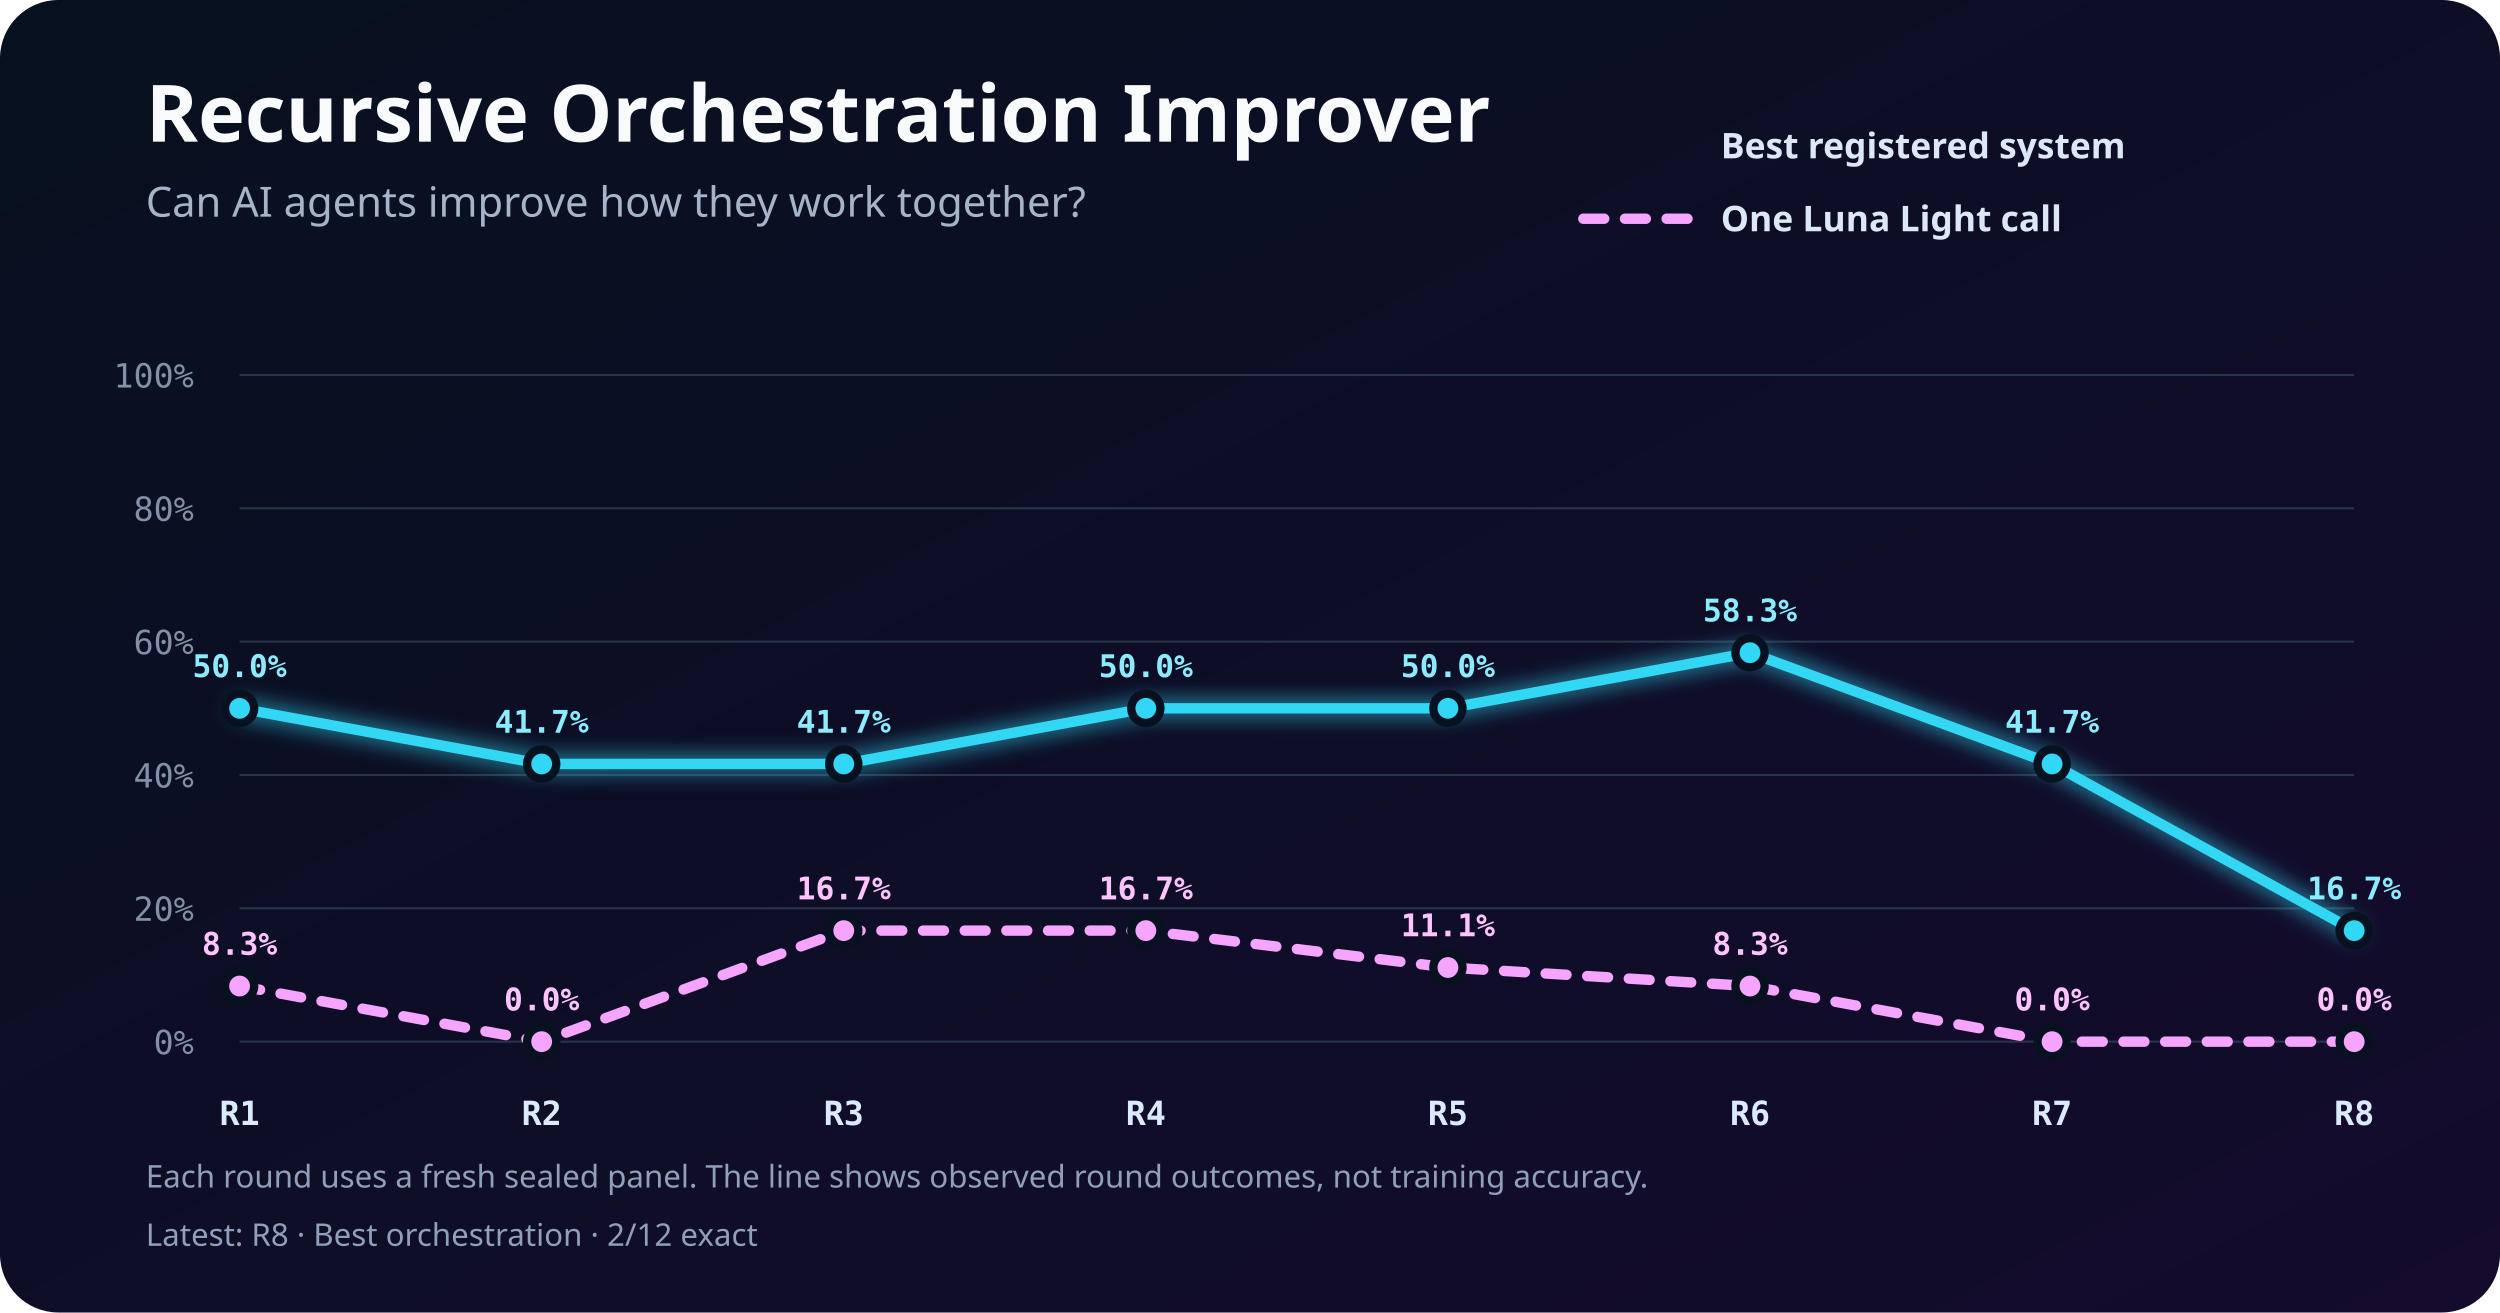
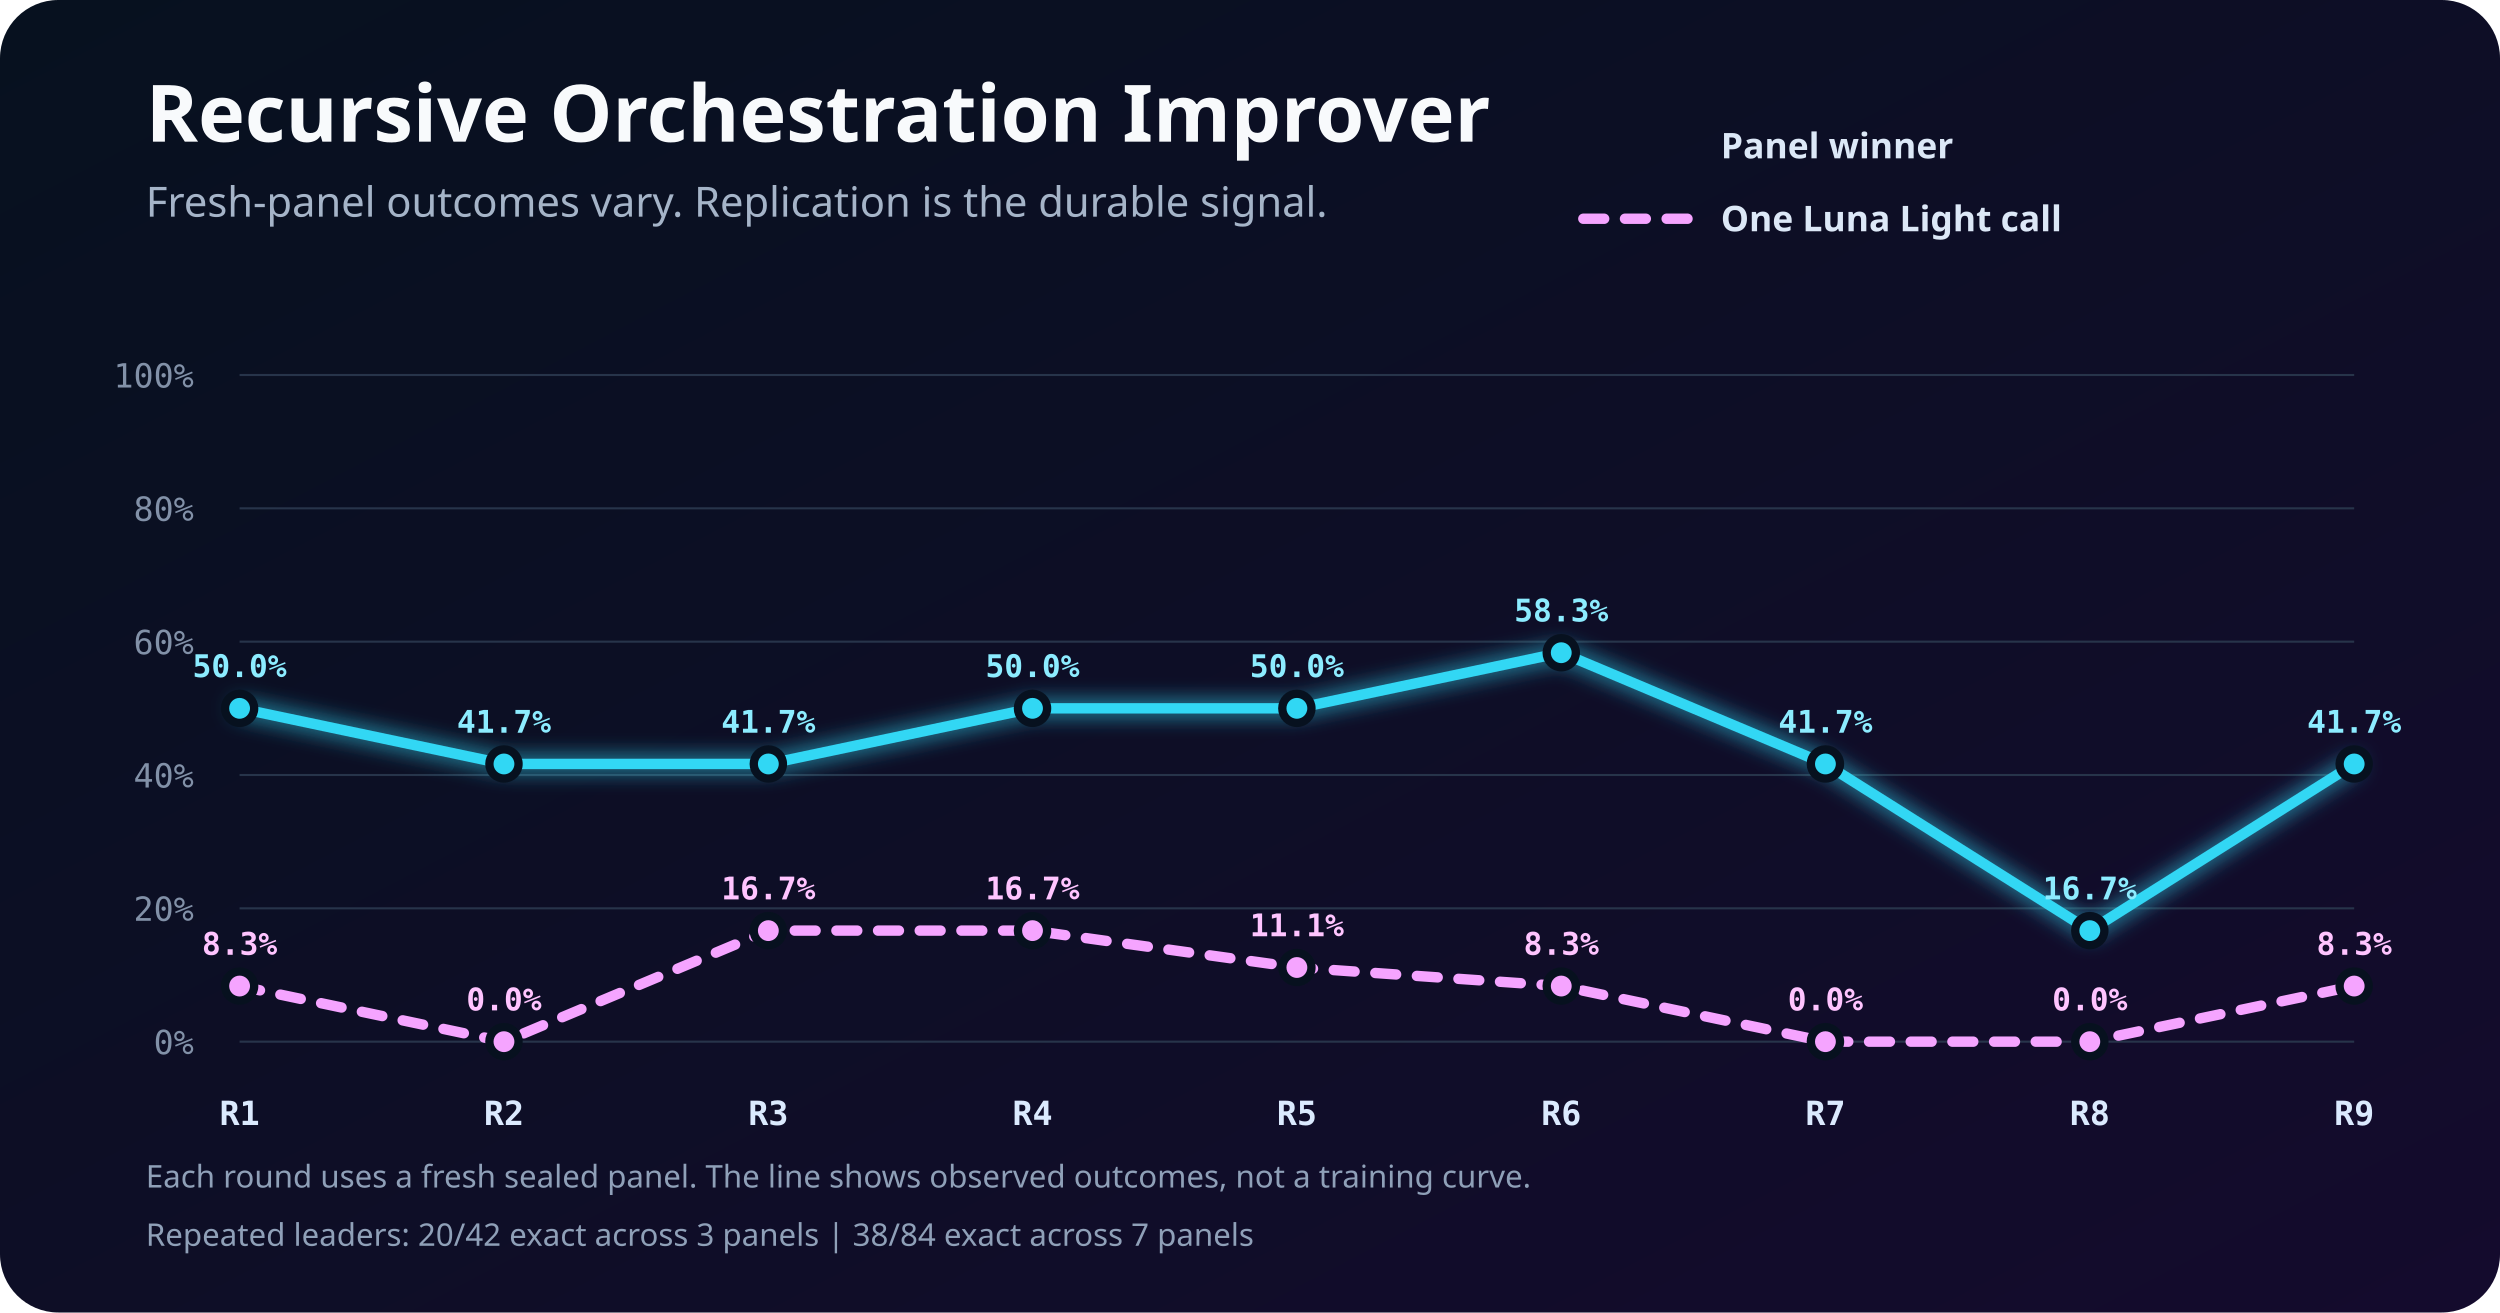
<svg xmlns="http://www.w3.org/2000/svg" width="1200" height="630" viewBox="0 0 1200 630" role="img" aria-labelledby="title desc">
  <defs>
    <linearGradient id="bg" x1="0" y1="0" x2="1" y2="1">
      <stop stop-color="#07111f" />
      <stop offset="1" stop-color="#140b2d" />
    </linearGradient>
    <filter id="glow">
      <feGaussianBlur stdDeviation="5" result="b" />
      <feMerge>
        <feMergeNode in="b" />
        <feMergeNode in="SourceGraphic" />
      </feMerge>
    </filter>
  </defs>
  <style>
  .title{font:700 38px ui-sans-serif,system-ui;fill:#f8fafc} .subtitle{font:500 20px ui-sans-serif,system-ui;fill:#a5b4c8}
  .grid{stroke:#27344a;stroke-width:1} .axis{font:500 16px ui-monospace,SFMono-Regular,monospace;fill:#8291a8} .strong{fill:#dbeafe;font-weight:700}
  .line{fill:none;stroke-width:5;stroke-linejoin:round;stroke-linecap:round} .line.winner{stroke:#31d7f4;filter:url(#glow)} .line.direct{stroke:#f5a4ff;stroke-dasharray:10 10}
  .dot{stroke:#07111f;stroke-width:4} .dot.winner{fill:#31d7f4} .dot.direct{fill:#f5a4ff}
  .value{font:700 15px ui-monospace,SFMono-Regular,monospace} .value.winner{fill:#8cecff} .value.direct{fill:#ffc4ff}
  .legend{font:600 17px ui-sans-serif,system-ui;fill:#dce8f7} .note{font:500 15px ui-sans-serif,system-ui;fill:#8fa0b8}
</style>
  <rect width="1200" height="630" rx="28" fill="url(#bg)" />
  <text x="70" y="68" class="title">Recursive Orchestration Improver</text>
-   <text x="70" y="104" class="subtitle">Can AI agents improve how they work together?</text>
+   <text x="70" y="104" class="subtitle">Fresh-panel outcomes vary. Replication is the durable signal.</text>
  <line x1="760" y1="70" x2="810" y2="70" class="line winner" />
-   <text x="826" y="76" class="legend">Best registered system</text>
+   <text x="826" y="76" class="legend">Panel winner</text>
  <line x1="760" y1="105" x2="810" y2="105" class="line direct" />
  <text x="826" y="111" class="legend">One Luna Light call</text>
  <line x1="115" y1="500.0" x2="1130" y2="500.0" class="grid" />
  <text x="93" y="506.0" text-anchor="end" class="axis">0%</text>
  <line x1="115" y1="436.0" x2="1130" y2="436.0" class="grid" />
  <text x="93" y="442.0" text-anchor="end" class="axis">20%</text>
  <line x1="115" y1="372.0" x2="1130" y2="372.0" class="grid" />
  <text x="93" y="378.0" text-anchor="end" class="axis">40%</text>
  <line x1="115" y1="308.0" x2="1130" y2="308.0" class="grid" />
  <text x="93" y="314.0" text-anchor="end" class="axis">60%</text>
  <line x1="115" y1="244.0" x2="1130" y2="244.0" class="grid" />
  <text x="93" y="250.0" text-anchor="end" class="axis">80%</text>
  <line x1="115" y1="180.0" x2="1130" y2="180.0" class="grid" />
  <text x="93" y="186.0" text-anchor="end" class="axis">100%</text>
-   <polyline points="115.0,340.0 260.0,366.7 405.0,366.7 550.0,340.0 695.0,340.0 840.0,313.3 985.0,366.7 1130.0,446.7" class="line winner" />
-   <polyline points="115.0,473.3 260.0,500.0 405.0,446.7 550.0,446.7 695.0,464.4 840.0,473.3 985.0,500.0 1130.0,500.0" class="line direct" />
+   <polyline points="115.0,340.0 241.9,366.7 368.8,366.7 495.6,340.0 622.5,340.0 749.4,313.3 876.2,366.7 1003.1,446.7 1130.0,366.7" class="line winner" />
+   <polyline points="115.0,473.3 241.9,500.0 368.8,446.7 495.6,446.7 622.5,464.4 749.4,473.3 876.2,500.0 1003.1,500.0 1130.0,473.3" class="line direct" />
  <circle cx="115.0" cy="340.0" r="7" class="dot winner" />
  <text x="115.0" y="325.0" text-anchor="middle" class="value winner">50.0%</text>
  <circle cx="115.0" cy="473.3" r="7" class="dot direct" />
  <text x="115.0" y="458.3" text-anchor="middle" class="value direct">8.3%</text>
-   <circle cx="260.0" cy="366.7" r="7" class="dot winner" />
-   <text x="260.0" y="351.7" text-anchor="middle" class="value winner">41.7%</text>
-   <circle cx="260.0" cy="500.0" r="7" class="dot direct" />
-   <text x="260.0" y="485.0" text-anchor="middle" class="value direct">0.0%</text>
-   <circle cx="405.0" cy="366.7" r="7" class="dot winner" />
-   <text x="405.0" y="351.7" text-anchor="middle" class="value winner">41.7%</text>
-   <circle cx="405.0" cy="446.7" r="7" class="dot direct" />
-   <text x="405.0" y="431.7" text-anchor="middle" class="value direct">16.7%</text>
-   <circle cx="550.0" cy="340.0" r="7" class="dot winner" />
-   <text x="550.0" y="325.0" text-anchor="middle" class="value winner">50.0%</text>
-   <circle cx="550.0" cy="446.7" r="7" class="dot direct" />
-   <text x="550.0" y="431.7" text-anchor="middle" class="value direct">16.7%</text>
-   <circle cx="695.0" cy="340.0" r="7" class="dot winner" />
-   <text x="695.0" y="325.0" text-anchor="middle" class="value winner">50.0%</text>
-   <circle cx="695.0" cy="464.4" r="7" class="dot direct" />
-   <text x="695.0" y="449.4" text-anchor="middle" class="value direct">11.1%</text>
-   <circle cx="840.0" cy="313.3" r="7" class="dot winner" />
-   <text x="840.0" y="298.3" text-anchor="middle" class="value winner">58.3%</text>
-   <circle cx="840.0" cy="473.3" r="7" class="dot direct" />
-   <text x="840.0" y="458.3" text-anchor="middle" class="value direct">8.3%</text>
-   <circle cx="985.0" cy="366.7" r="7" class="dot winner" />
-   <text x="985.0" y="351.7" text-anchor="middle" class="value winner">41.7%</text>
-   <circle cx="985.0" cy="500.0" r="7" class="dot direct" />
-   <text x="985.0" y="485.0" text-anchor="middle" class="value direct">0.0%</text>
-   <circle cx="1130.0" cy="446.7" r="7" class="dot winner" />
-   <text x="1130.0" y="431.7" text-anchor="middle" class="value winner">16.7%</text>
-   <circle cx="1130.0" cy="500.0" r="7" class="dot direct" />
-   <text x="1130.0" y="485.0" text-anchor="middle" class="value direct">0.0%</text>
+   <circle cx="241.9" cy="366.7" r="7" class="dot winner" />
+   <text x="241.9" y="351.7" text-anchor="middle" class="value winner">41.7%</text>
+   <circle cx="241.9" cy="500.0" r="7" class="dot direct" />
+   <text x="241.9" y="485.0" text-anchor="middle" class="value direct">0.0%</text>
+   <circle cx="368.8" cy="366.7" r="7" class="dot winner" />
+   <text x="368.8" y="351.7" text-anchor="middle" class="value winner">41.7%</text>
+   <circle cx="368.8" cy="446.7" r="7" class="dot direct" />
+   <text x="368.8" y="431.7" text-anchor="middle" class="value direct">16.7%</text>
+   <circle cx="495.6" cy="340.0" r="7" class="dot winner" />
+   <text x="495.6" y="325.0" text-anchor="middle" class="value winner">50.0%</text>
+   <circle cx="495.6" cy="446.7" r="7" class="dot direct" />
+   <text x="495.6" y="431.7" text-anchor="middle" class="value direct">16.7%</text>
+   <circle cx="622.5" cy="340.0" r="7" class="dot winner" />
+   <text x="622.5" y="325.0" text-anchor="middle" class="value winner">50.0%</text>
+   <circle cx="622.5" cy="464.4" r="7" class="dot direct" />
+   <text x="622.5" y="449.4" text-anchor="middle" class="value direct">11.1%</text>
+   <circle cx="749.4" cy="313.3" r="7" class="dot winner" />
+   <text x="749.4" y="298.3" text-anchor="middle" class="value winner">58.3%</text>
+   <circle cx="749.4" cy="473.3" r="7" class="dot direct" />
+   <text x="749.4" y="458.3" text-anchor="middle" class="value direct">8.3%</text>
+   <circle cx="876.2" cy="366.7" r="7" class="dot winner" />
+   <text x="876.2" y="351.7" text-anchor="middle" class="value winner">41.7%</text>
+   <circle cx="876.2" cy="500.0" r="7" class="dot direct" />
+   <text x="876.2" y="485.0" text-anchor="middle" class="value direct">0.0%</text>
+   <circle cx="1003.1" cy="446.7" r="7" class="dot winner" />
+   <text x="1003.1" y="431.7" text-anchor="middle" class="value winner">16.7%</text>
+   <circle cx="1003.1" cy="500.0" r="7" class="dot direct" />
+   <text x="1003.1" y="485.0" text-anchor="middle" class="value direct">0.0%</text>
+   <circle cx="1130.0" cy="366.7" r="7" class="dot winner" />
+   <text x="1130.0" y="351.7" text-anchor="middle" class="value winner">41.7%</text>
+   <circle cx="1130.0" cy="473.3" r="7" class="dot direct" />
+   <text x="1130.0" y="458.3" text-anchor="middle" class="value direct">8.3%</text>
  <text x="115.0" y="540" text-anchor="middle" class="axis strong">R1</text>
-   <text x="260.0" y="540" text-anchor="middle" class="axis strong">R2</text>
-   <text x="405.0" y="540" text-anchor="middle" class="axis strong">R3</text>
-   <text x="550.0" y="540" text-anchor="middle" class="axis strong">R4</text>
-   <text x="695.0" y="540" text-anchor="middle" class="axis strong">R5</text>
-   <text x="840.0" y="540" text-anchor="middle" class="axis strong">R6</text>
-   <text x="985.0" y="540" text-anchor="middle" class="axis strong">R7</text>
-   <text x="1130.0" y="540" text-anchor="middle" class="axis strong">R8</text>
-   <text x="70" y="570" class="note">Each round uses a fresh sealed panel. The line shows observed round outcomes, not training accuracy.</text>
-   <text x="70" y="598" class="note">Latest: R8 · Best orchestration · 2/12 exact</text>
+   <text x="241.9" y="540" text-anchor="middle" class="axis strong">R2</text>
+   <text x="368.8" y="540" text-anchor="middle" class="axis strong">R3</text>
+   <text x="495.6" y="540" text-anchor="middle" class="axis strong">R4</text>
+   <text x="622.5" y="540" text-anchor="middle" class="axis strong">R5</text>
+   <text x="749.4" y="540" text-anchor="middle" class="axis strong">R6</text>
+   <text x="876.2" y="540" text-anchor="middle" class="axis strong">R7</text>
+   <text x="1003.1" y="540" text-anchor="middle" class="axis strong">R8</text>
+   <text x="1130.0" y="540" text-anchor="middle" class="axis strong">R9</text>
+   <text x="70" y="570" class="note">Each round uses a fresh sealed panel. The line shows observed outcomes, not a training curve.</text>
+   <text x="70" y="598" class="note">Repeated leaders: 20/42 exact across 3 panels | 38/84 exact across 7 panels</text>
</svg>
